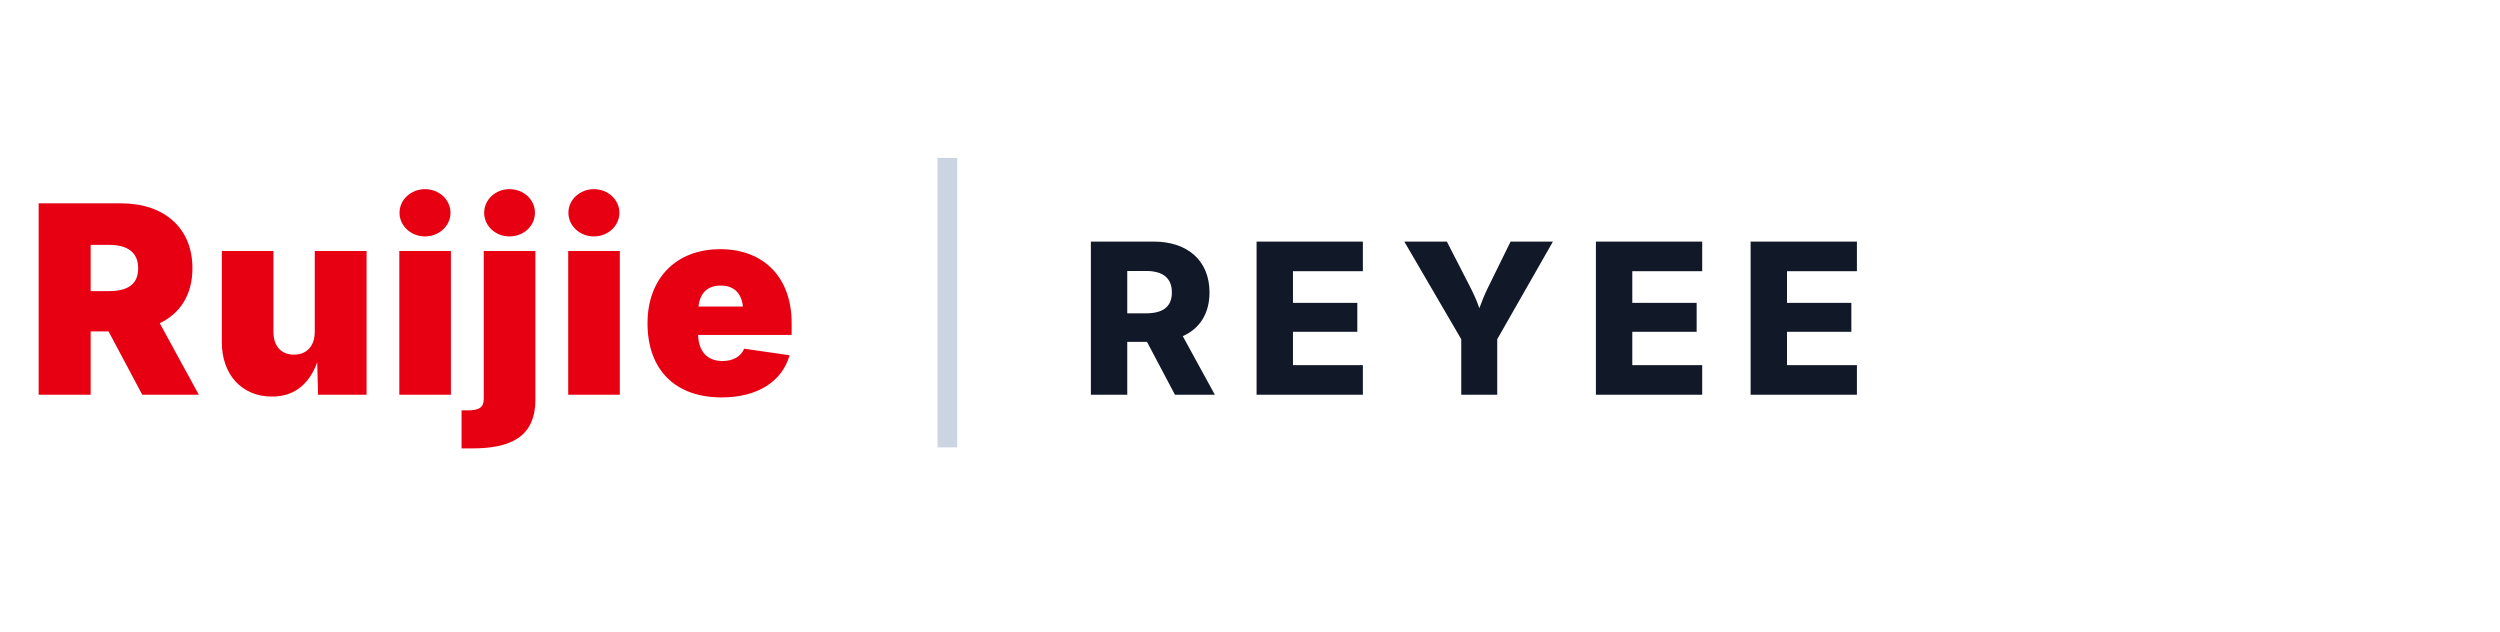
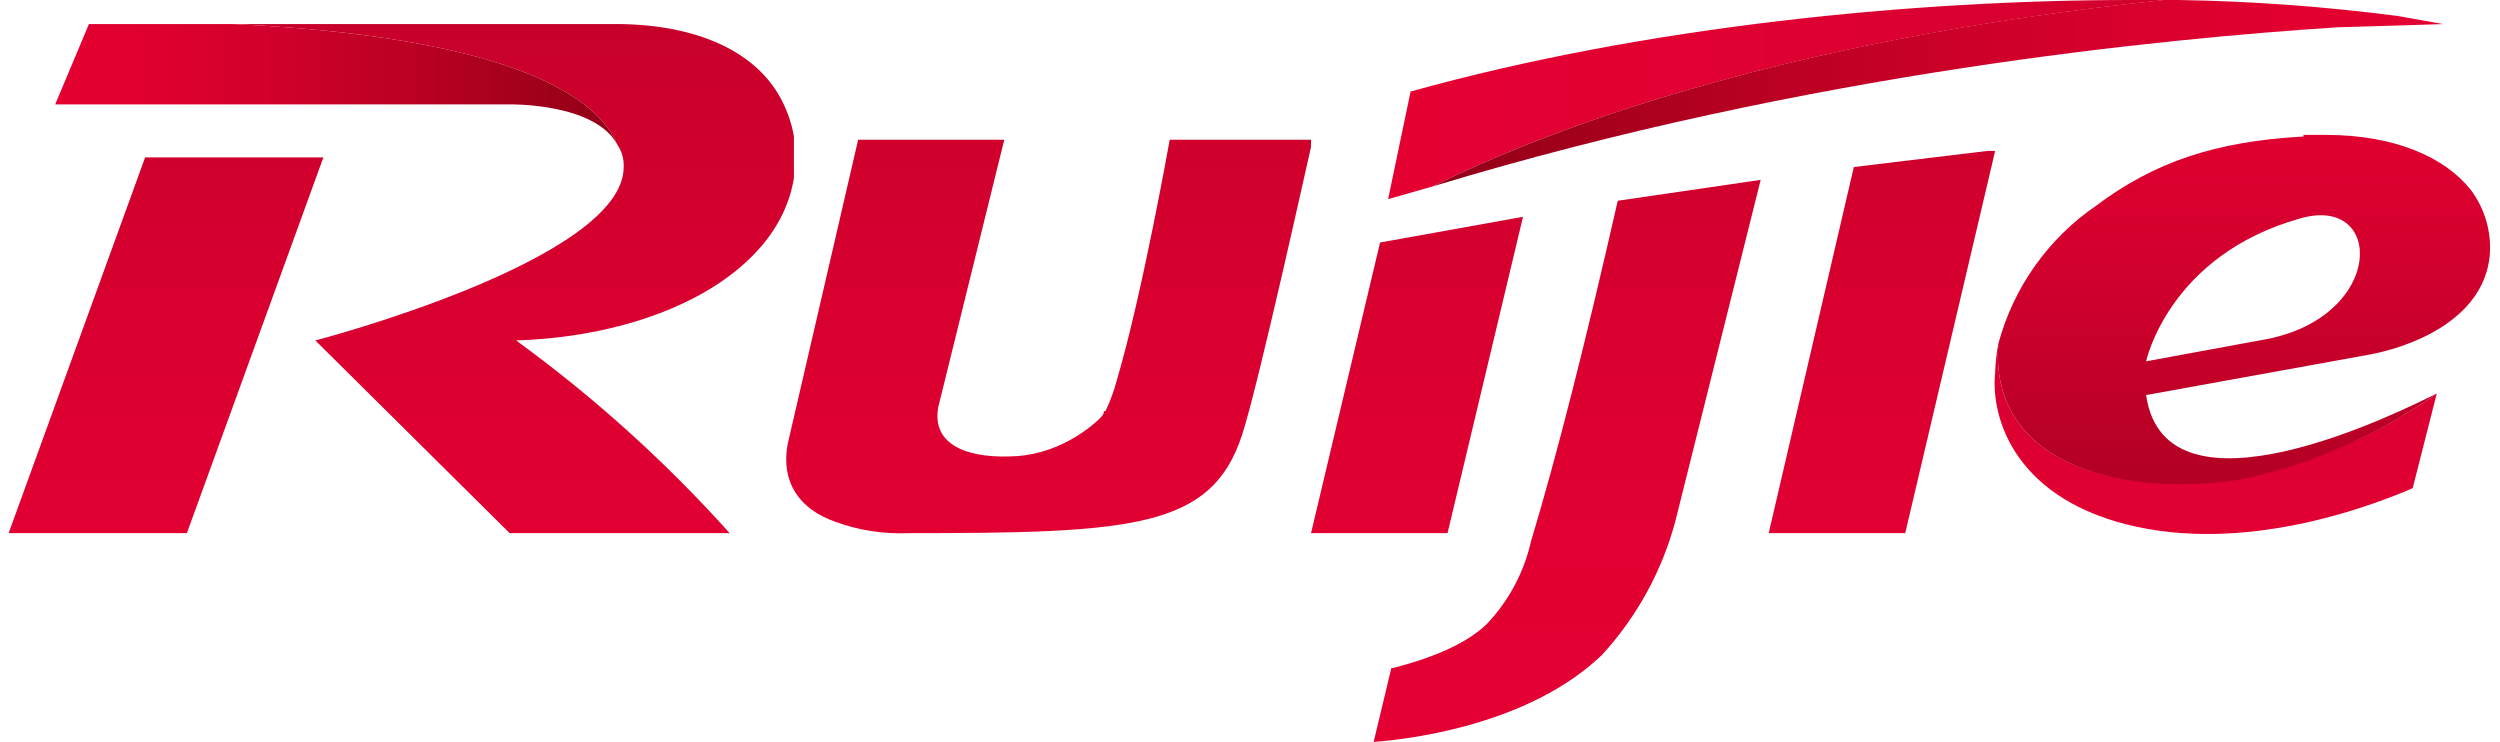
- <svg xmlns="http://www.w3.org/2000/svg" viewBox="0 0 190 48" fill="none">
-   <text x="2" y="30" font-family="'Plus Jakarta Sans', 'Inter', sans-serif" font-weight="900" font-size="20" fill="#E60012" letter-spacing="0.5">Ruijie</text>
-   <line x1="72" y1="12" x2="72" y2="34" stroke="#CBD5E1" stroke-width="1.5" />
-   <text x="82" y="30" font-family="'Plus Jakarta Sans', 'Inter', sans-serif" font-weight="800" font-size="16" fill="#111827" letter-spacing="2">REYEE</text>
+ <svg xmlns="http://www.w3.org/2000/svg" xmlns:xlink="http://www.w3.org/1999/xlink" width="155" height="46" id="ruijie_layer_1" data-name="ruijie_layer_1" viewBox="0 0 154.6 46.2">
+   <defs>
+     <style>.cls-1{fill:none;}.cls-2{clip-path:url(#clip-path);}.cls-3{fill:url(#ruijie_grad);}.cls-4{clip-path:url(#clip-path-2);}.cls-5{fill:url(#ruijie_grad_2);}.cls-6{clip-path:url(#clip-path-3);}.cls-7{fill:url(#ruijie_grad_3);}.cls-8{clip-path:url(#clip-path-4);}.cls-9{fill:url(#ruijie_grad_4);}.cls-10{clip-path:url(#clip-path-5);}.cls-11{fill:url(#ruijie_grad_5);}.cls-12{clip-path:url(#clip-path-6);}.cls-13{fill:url(#ruijie_grad_6);}.cls-14{clip-path:url(#clip-path-7);}.cls-15{fill:url(#ruijie_grad_7);}.cls-16{clip-path:url(#clip-path-8);}.cls-17{fill:url(#ruijie_grad_8);}.cls-18{clip-path:url(#clip-path-9);}.cls-19{fill:url(#ruijie_grad_9);}.cls-20{clip-path:url(#clip-path-10);}.cls-21{fill:url(#ruijie_grad_10);}.cls-22{clip-path:url(#clip-path-11);}.cls-23{fill:url(#ruijie_grad_11);}</style>
+     <clipPath id="clip-path" transform="translate(0 0)">
+       <path class="cls-1" d="M87.3,5.7l-1.4,6.7,2.8-.8C95.3,8.3,110.1,2.5,134.3,0h-2.1C118.8,0,102,1.6,87.3,5.7" />
+     </clipPath>
+     <linearGradient id="ruijie_grad" y1="46.23" x2="1" y2="46.23" gradientTransform="matrix(63.53, 0, 0, -63.53, 86.14, 2943.14)" gradientUnits="userSpaceOnUse">
+       <stop offset="0" stop-color="#e50032" />
+       <stop offset="0.35" stop-color="#e00031" />
+       <stop offset="0.76" stop-color="#d2002d" />
+       <stop offset="1" stop-color="#c6002a" />
+     </linearGradient>
+     <clipPath id="clip-path-2" transform="translate(0 0)">
+       <path class="cls-1" d="M134.2,0C110.1,2.5,95.3,8.3,88.7,11.6c23.4-7.1,45.6-9.2,56.3-9.9l6.6-.2L148.8,1a121.2,121.2,0,0,0-13.7-1Z" />
+     </clipPath>
+     <linearGradient id="ruijie_grad_2" y1="46.23" x2="1" y2="46.23" gradientTransform="matrix(-64.04, 0, 0, 64.04, 152.01, -2954.79)" gradientUnits="userSpaceOnUse">
+       <stop offset="0" stop-color="#e50032" />
+       <stop offset="0.19" stop-color="#e00030" />
+       <stop offset="0.43" stop-color="#d0002b" />
+       <stop offset="0.69" stop-color="#b70022" />
+       <stop offset="0.97" stop-color="#940017" />
+       <stop offset="1" stop-color="#8f0015" />
+     </linearGradient>
+     <clipPath id="clip-path-3" transform="translate(0 0)">
+       <path class="cls-1" d="M14,1.5c8.9.4,21.5,2,23.9,7.5a2.3,2.3,0,0,1,.4,1.4c0,5.8-19.2,10.8-19.2,10.8l12.1,12H44.9a85.2,85.2,0,0,0-13.3-12C41,20.9,49,16.5,49,9.8a7.3,7.3,0,0,0-.6-3C47,3.4,43.2,1.6,38.2,1.5Z" />
+     </clipPath>
+     <linearGradient id="ruijie_grad_3" y1="46.23" y2="46.23" gradientTransform="matrix(0, -46.28, -46.28, 0, 2171.07, 46.96)" xlink:href="#ruijie_grad" />
+     <clipPath id="clip-path-4" transform="translate(0 0)">
+       <path class="cls-1" d="M5,1.5l-2.1,5H31.2s5.3-.1,6.7,2.5C35.5,3.5,22.9,1.9,14,1.5Z" />
+     </clipPath>
+     <linearGradient id="ruijie_grad_4" y1="46.23" x2="1" y2="46.23" gradientTransform="matrix(36.37, 0, 0, -36.37, 1.34, 1686.64)" xlink:href="#ruijie_grad_2" />
+     <clipPath id="clip-path-5" transform="translate(0 0)">
+       <polygon class="cls-1" points="8.5 9.8 0 33.2 11.1 33.2 19.6 9.8 8.5 9.8" />
+     </clipPath>
+     <linearGradient id="ruijie_grad_5" y1="46.23" y2="46.23" gradientTransform="matrix(0, -46.28, -46.28, 0, 2149.44, 46.96)" xlink:href="#ruijie_grad" />
+     <clipPath id="clip-path-6" transform="translate(0 0)">
+       <path class="cls-1" d="M123.7,9.4h-.5l-8.3,1-5.3,22.8h8.5l5.6-23.8Z" />
+     </clipPath>
+     <linearGradient id="ruijie_grad_6" y1="46.23" y2="46.23" gradientTransform="matrix(0, -46.29, -46.29, 0, 2256.67, 46.97)" xlink:href="#ruijie_grad" />
+     <clipPath id="clip-path-7" transform="translate(0 0)">
+       <path class="cls-1" d="M100.2,12.5c-2,8.8-3.8,15.9-5.4,21.2a11,11,0,0,1-2.7,5.1c-1.2,1.2-3.2,2.1-5.9,2.8h-.1L85,46.2h0c2.7-.2,9.8-1.2,14.2-5.4a19.9,19.9,0,0,0,4.6-8.4l5.3-21.2-8.9,1.3" />
+     </clipPath>
+     <linearGradient id="ruijie_grad_7" y1="46.23" y2="46.23" gradientTransform="matrix(0, -46.29, -46.29, 0, 2236.86, 46.97)" xlink:href="#ruijie_grad" />
+     <clipPath id="clip-path-8" transform="translate(0 0)">
+       <path class="cls-1" d="M85.4,15.1,81.1,33.2h8.5l4.7-19.7-8.9,1.6" />
+     </clipPath>
+     <linearGradient id="ruijie_grad_8" y1="46.23" y2="46.23" gradientTransform="matrix(0, -46.29, -46.29, 0, 2227.49, 46.97)" xlink:href="#ruijie_grad" />
+     <clipPath id="clip-path-9" transform="translate(0 0)">
+       <path class="cls-1" d="M72.3,8.7s-1.7,9.6-3.3,15a10.7,10.7,0,0,1-.7,1.9h-.1c0,.2-.1.3-.3.5s-2.2,2.1-5.1,2.3-5.4-.6-4.9-3.1L62,8.7H52.9l-4.4,19c-.4,2.3.7,4,3,4.8a11.8,11.8,0,0,0,4.5.7c14,0,18.9-.3,20.8-6.1,1-3,4.3-18,4.4-18.4Z" />
+     </clipPath>
+     <linearGradient id="ruijie_grad_9" y1="46.23" y2="46.23" gradientTransform="matrix(0, -46.29, -46.29, 0, 2204.48, 46.97)" xlink:href="#ruijie_grad" />
+     <clipPath id="clip-path-10" transform="translate(0 0)">
+       <path class="cls-1" d="M123.9,21.4a11,11,0,0,0-.2,1.8c-.3,3,1.4,8,8.8,9.6s15.1-1.5,17.2-2.4l1.5-5.9h0a31.9,31.9,0,0,1-11.9,5.2c-7.5,1.4-16-.7-15.4-8.3Z" />
+     </clipPath>
+     <linearGradient id="ruijie_grad_10" y1="46.23" y2="46.23" gradientTransform="matrix(0, -46.28, -46.28, 0, 2276.72, 46.96)" xlink:href="#ruijie_grad" />
+     <clipPath id="clip-path-11" transform="translate(0 0)">
+       <path class="cls-1" d="M142.7,13.6c5.2-1.5,5.3,6-2,7.5l-7.6,1.4s1.4-6.6,9.6-8.9m.2-5.1c-5.5.3-9.3,1.6-12.9,4.3a15.2,15.2,0,0,0-6.1,8.6c-.6,7.6,7.9,9.7,15.4,8.4a32.9,32.9,0,0,0,11.9-5.3c-2,1-16.9,8.5-18.1.1l13.8-2.5c2.3-.4,7.2-2,7.6-6.2a6,6,0,0,0-1.2-4.1c-1.6-2-4.7-3.4-9-3.4h-1.4" />
+     </clipPath>
+     <linearGradient id="ruijie_grad_11" y1="46.23" x2="1" y2="46.23" gradientTransform="matrix(0, 28.5, 28.5, 0, -1178.67, 0.46)" gradientUnits="userSpaceOnUse">
+       <stop offset="0" stop-color="#e50032" />
+       <stop offset="0.27" stop-color="#e00030" />
+       <stop offset="0.6" stop-color="#d0002c" />
+       <stop offset="0.97" stop-color="#b70025" />
+       <stop offset="1" stop-color="#b50024" />
+     </linearGradient>
+   </defs>
+   <g class="cls-2">
+     <rect class="cls-3" x="85.9" width="48.3" height="12.42" />
+   </g>
+   <g class="cls-4">
+     <rect class="cls-5" x="88.7" width="63" height="11.56" />
+   </g>
+   <g class="cls-6">
+     <rect class="cls-7" x="14" y="1.5" width="34.9" height="31.75" />
+   </g>
+   <g class="cls-8">
+     <rect class="cls-9" x="2.9" y="1.5" width="35" height="7.52" />
+   </g>
+   <g class="cls-10">
+     <rect class="cls-11" y="9.8" width="19.6" height="23.41" />
+   </g>
+   <g class="cls-12">
+     <rect class="cls-13" x="109.6" y="9.4" width="14.2" height="23.83" />
+   </g>
+   <g class="cls-14">
+     <rect class="cls-15" x="85" y="11.2" width="24.1" height="35.04" />
+   </g>
+   <g class="cls-16">
+     <rect class="cls-17" x="81.1" y="13.5" width="13.2" height="19.71" />
+   </g>
+   <g class="cls-18">
+     <rect class="cls-19" x="48.1" y="8.7" width="33" height="24.56" />
+   </g>
+   <g class="cls-20">
+     <rect class="cls-21" x="123.3" y="21.4" width="28" height="12.83" />
+   </g>
+   <g class="cls-22">
+     <rect class="cls-23" x="123.3" y="8.4" width="31.4" height="24.63" />
+   </g>
</svg>
